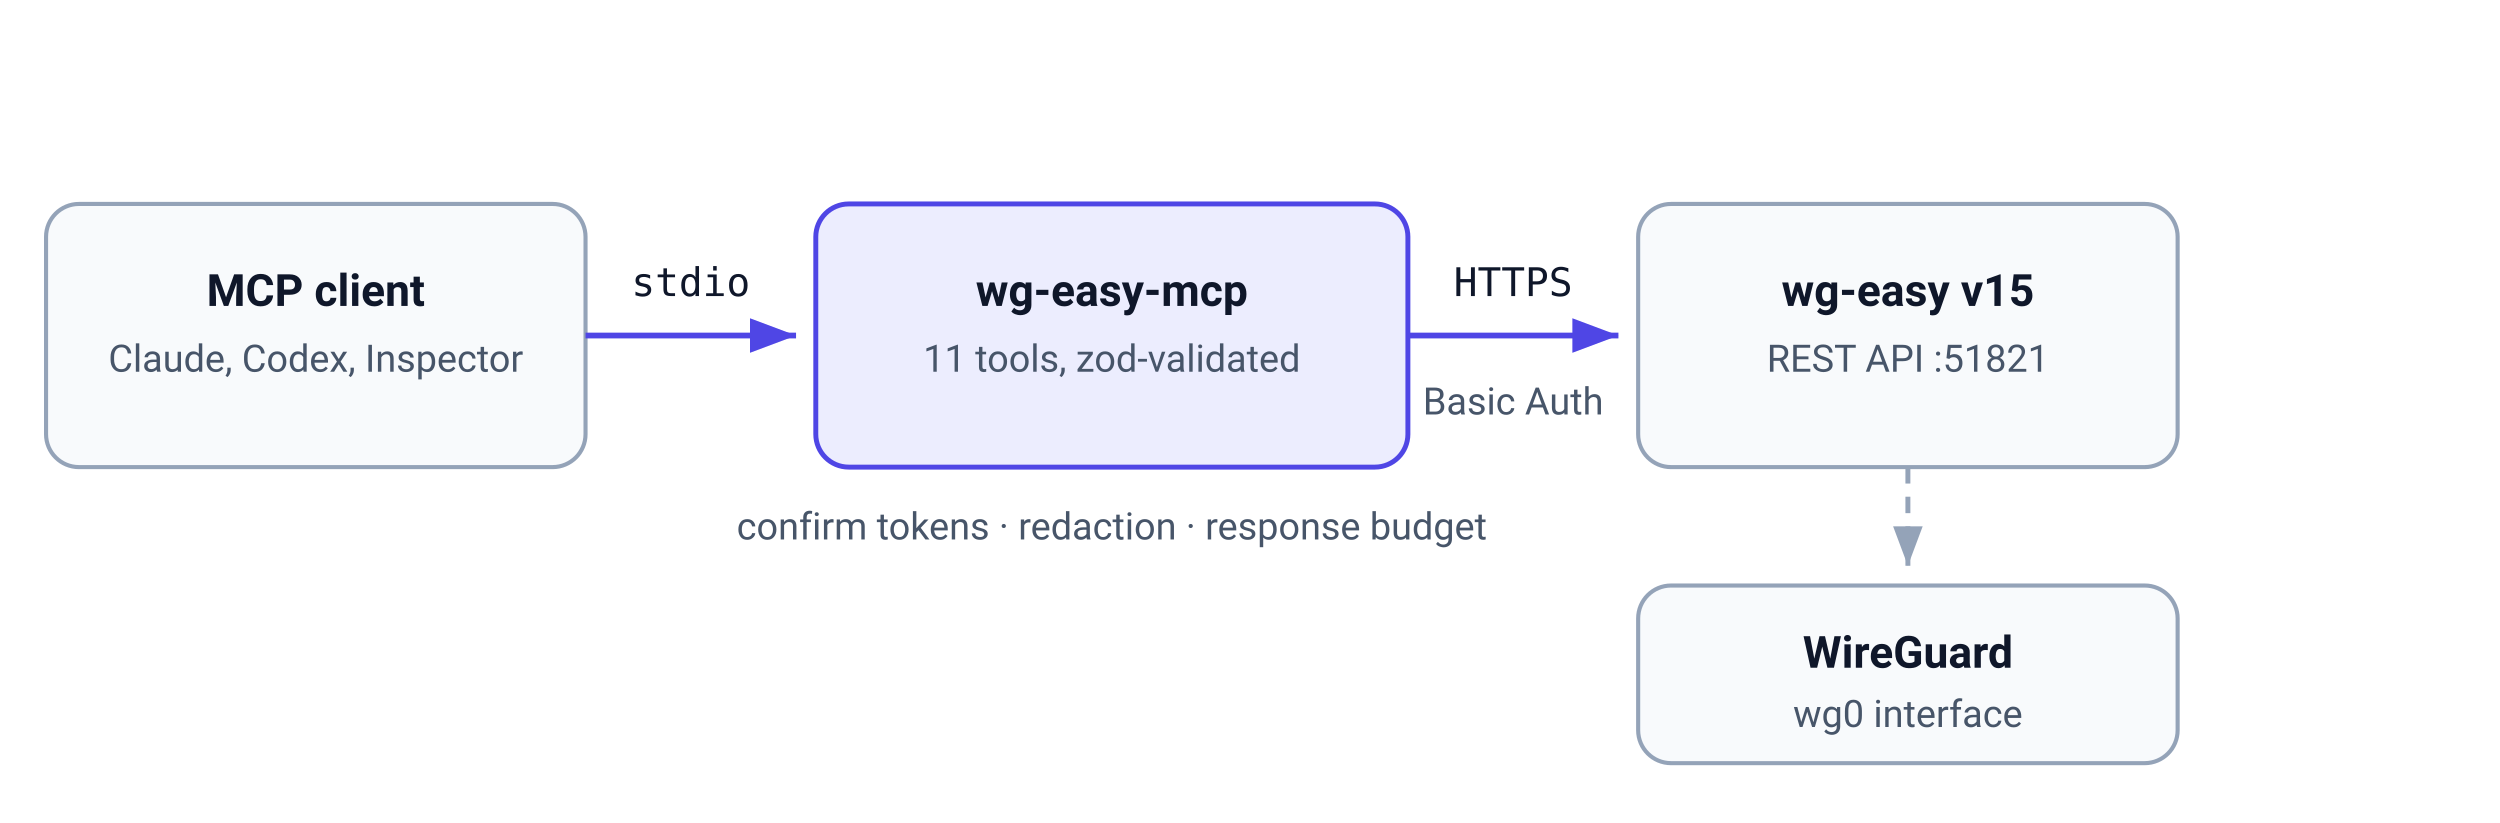
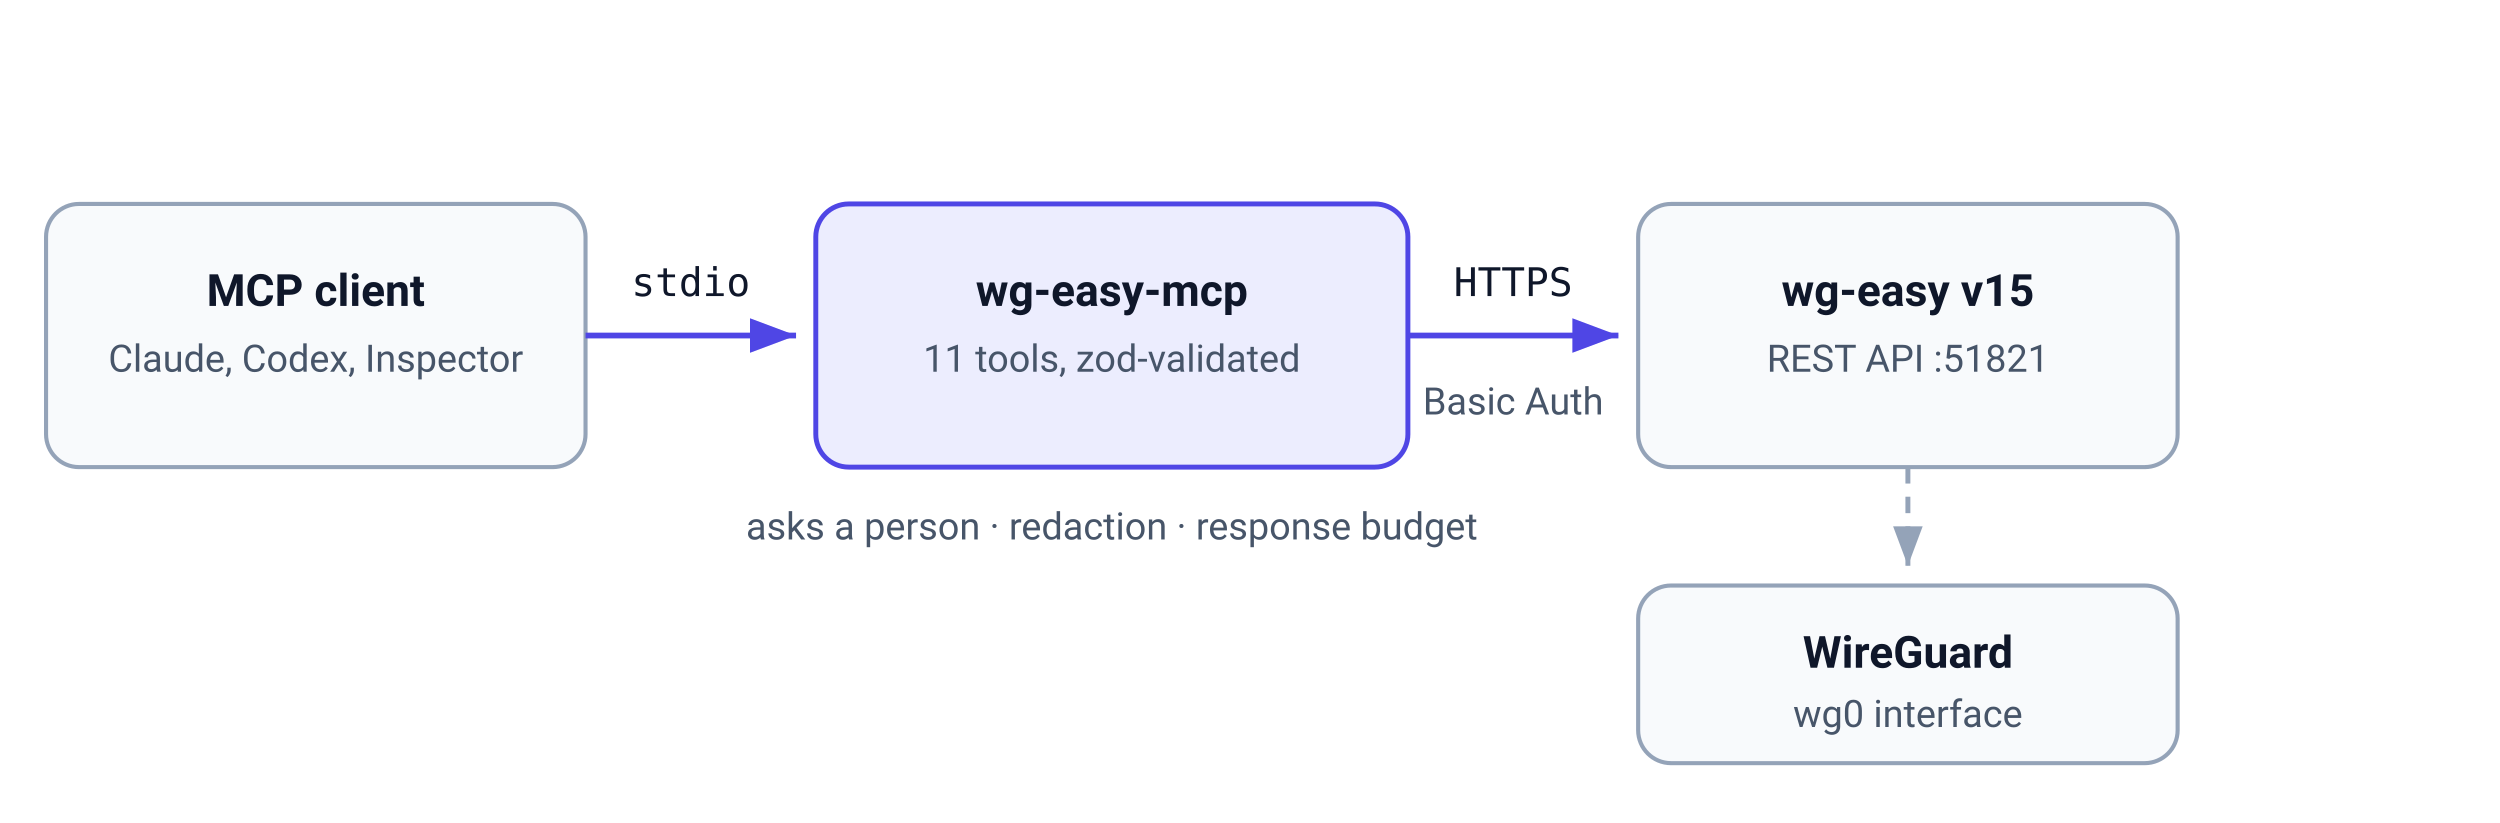
<svg xmlns="http://www.w3.org/2000/svg" viewBox="0 0 760 250" width="760" height="250" role="img" aria-labelledby="arch-title arch-desc">
  <style>
    .node { stroke-width: 1.25; }
    .node-accent { stroke-width: 1.5; }
    .edge { stroke-width: 1.5; fill: none; }
    .edge-accent { stroke-width: 1.75; fill: none; }
    .edge-dashed { stroke-dasharray: 5 4; }
    text { font-family: ui-sans-serif, system-ui, -apple-system, "Segoe UI", Roboto, "DejaVu Sans", sans-serif; font-size: 13px; }
    .label-title { font-size: 13.5px; font-weight: 600; }
    .label-mono { font-family: ui-monospace, SFMono-Regular, Menlo, Consolas, "DejaVu Sans Mono", monospace; font-size: 12px; }
    .label-muted { font-size: 11.5px; }

    .node { fill: #f8fafc; stroke: #94a3b8; }
    .node-accent { fill: rgba(99, 102, 241, 0.12); stroke: #4f46e5; }
    .edge { stroke: #94a3b8; }
    .edge-accent { stroke: #4f46e5; }
    text { fill: #0f172a; }
    .label-muted { fill: #475569; }
    marker path { fill: #94a3b8; stroke: none; }
    marker.accent path { fill: #4f46e5; }
  </style>
  <defs>
    <marker id="arrow" markerWidth="9" markerHeight="9" refX="8" refY="3" orient="auto">
      <path d="M0,0 L0,6 L8,3 z" />
    </marker>
    <marker id="arrow-accent" class="accent" markerWidth="9" markerHeight="9" refX="8" refY="3" orient="auto">
      <path d="M0,0 L0,6 L8,3 z" />
    </marker>
  </defs>
  <rect class="node" x="14" y="62" width="164" height="80" rx="10" />
  <text class="label-title" x="96" y="93" text-anchor="middle">MCP client</text>
  <text class="label-muted" x="96" y="113" text-anchor="middle">Claude, Codex, Inspector</text>
  <rect class="node-accent" x="248" y="62" width="180" height="80" rx="10" />
  <text class="label-title" x="338" y="93" text-anchor="middle">wg-easy-mcp</text>
  <text class="label-muted" x="338" y="113" text-anchor="middle">11 tools, zod-validated</text>
  <rect class="node" x="498" y="62" width="164" height="80" rx="10" />
  <text class="label-title" x="580" y="93" text-anchor="middle">wg-easy v15</text>
  <text class="label-muted" x="580" y="113" text-anchor="middle">REST API :51821</text>
  <rect class="node" x="498" y="178" width="164" height="54" rx="10" />
  <text class="label-title" x="580" y="203" text-anchor="middle">WireGuard</text>
  <text class="label-muted" x="580" y="221" text-anchor="middle">wg0 interface</text>
  <path class="edge-accent" d="M178,102 L242,102" marker-end="url(#arrow-accent)" />
  <text class="label-mono" x="210" y="90" text-anchor="middle">stdio</text>
  <path class="edge-accent" d="M428,102 L492,102" marker-end="url(#arrow-accent)" />
  <text class="label-mono" x="460" y="90" text-anchor="middle">HTTPS</text>
  <text class="label-muted" x="460" y="126" text-anchor="middle">Basic Auth</text>
  <path class="edge edge-dashed" d="M580,142 L580,172" marker-end="url(#arrow)" />
-   <text class="label-muted" x="338" y="164" text-anchor="middle">confirm tokens · redaction · response budget</text>
+   <text class="label-muted" x="338" y="164" text-anchor="middle">asks a person · redaction · response budget</text>
</svg>
